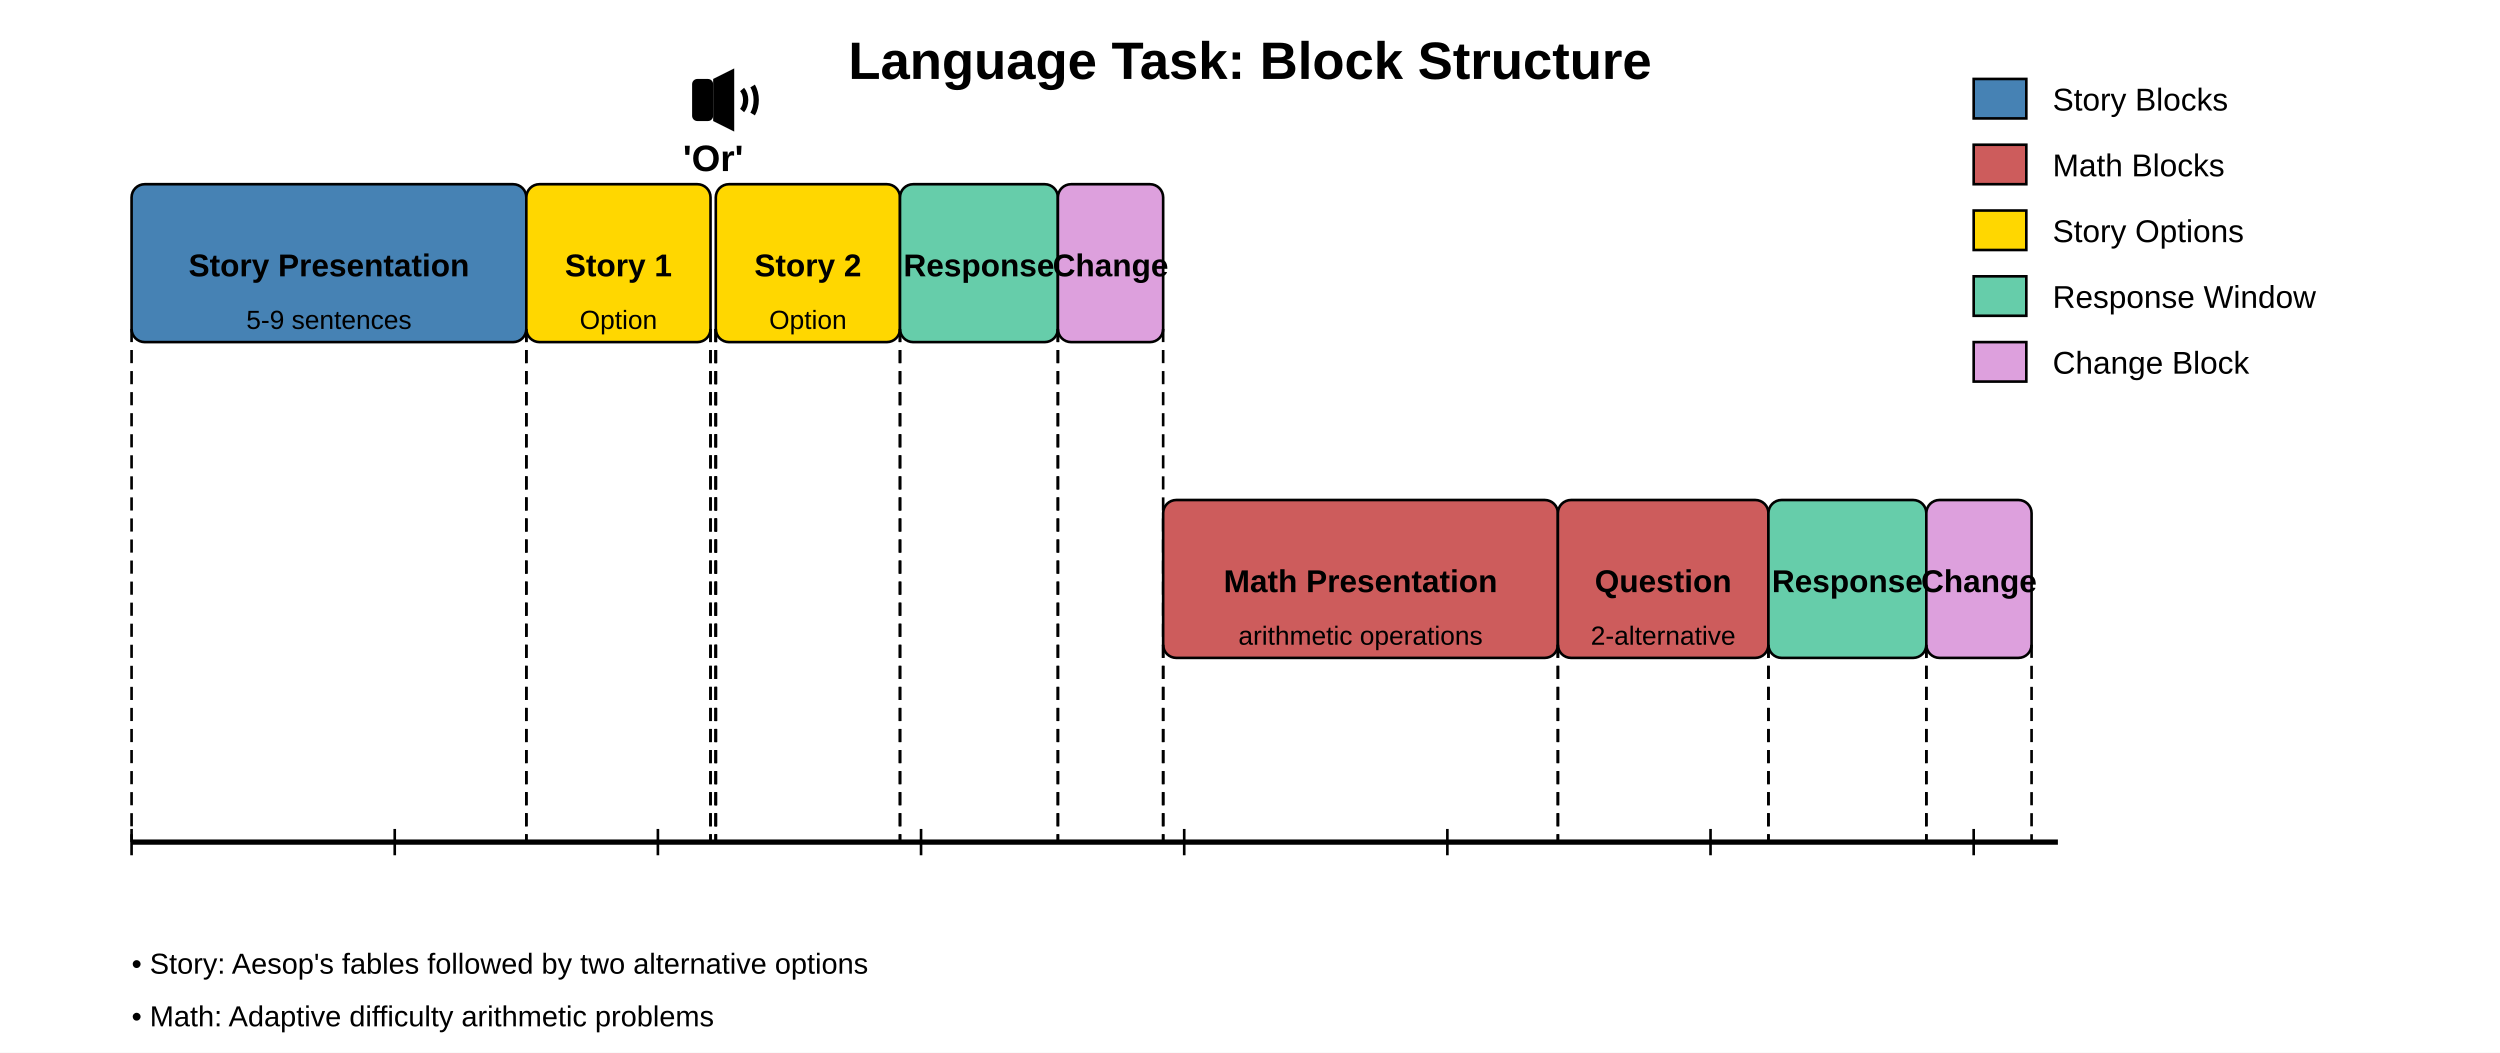
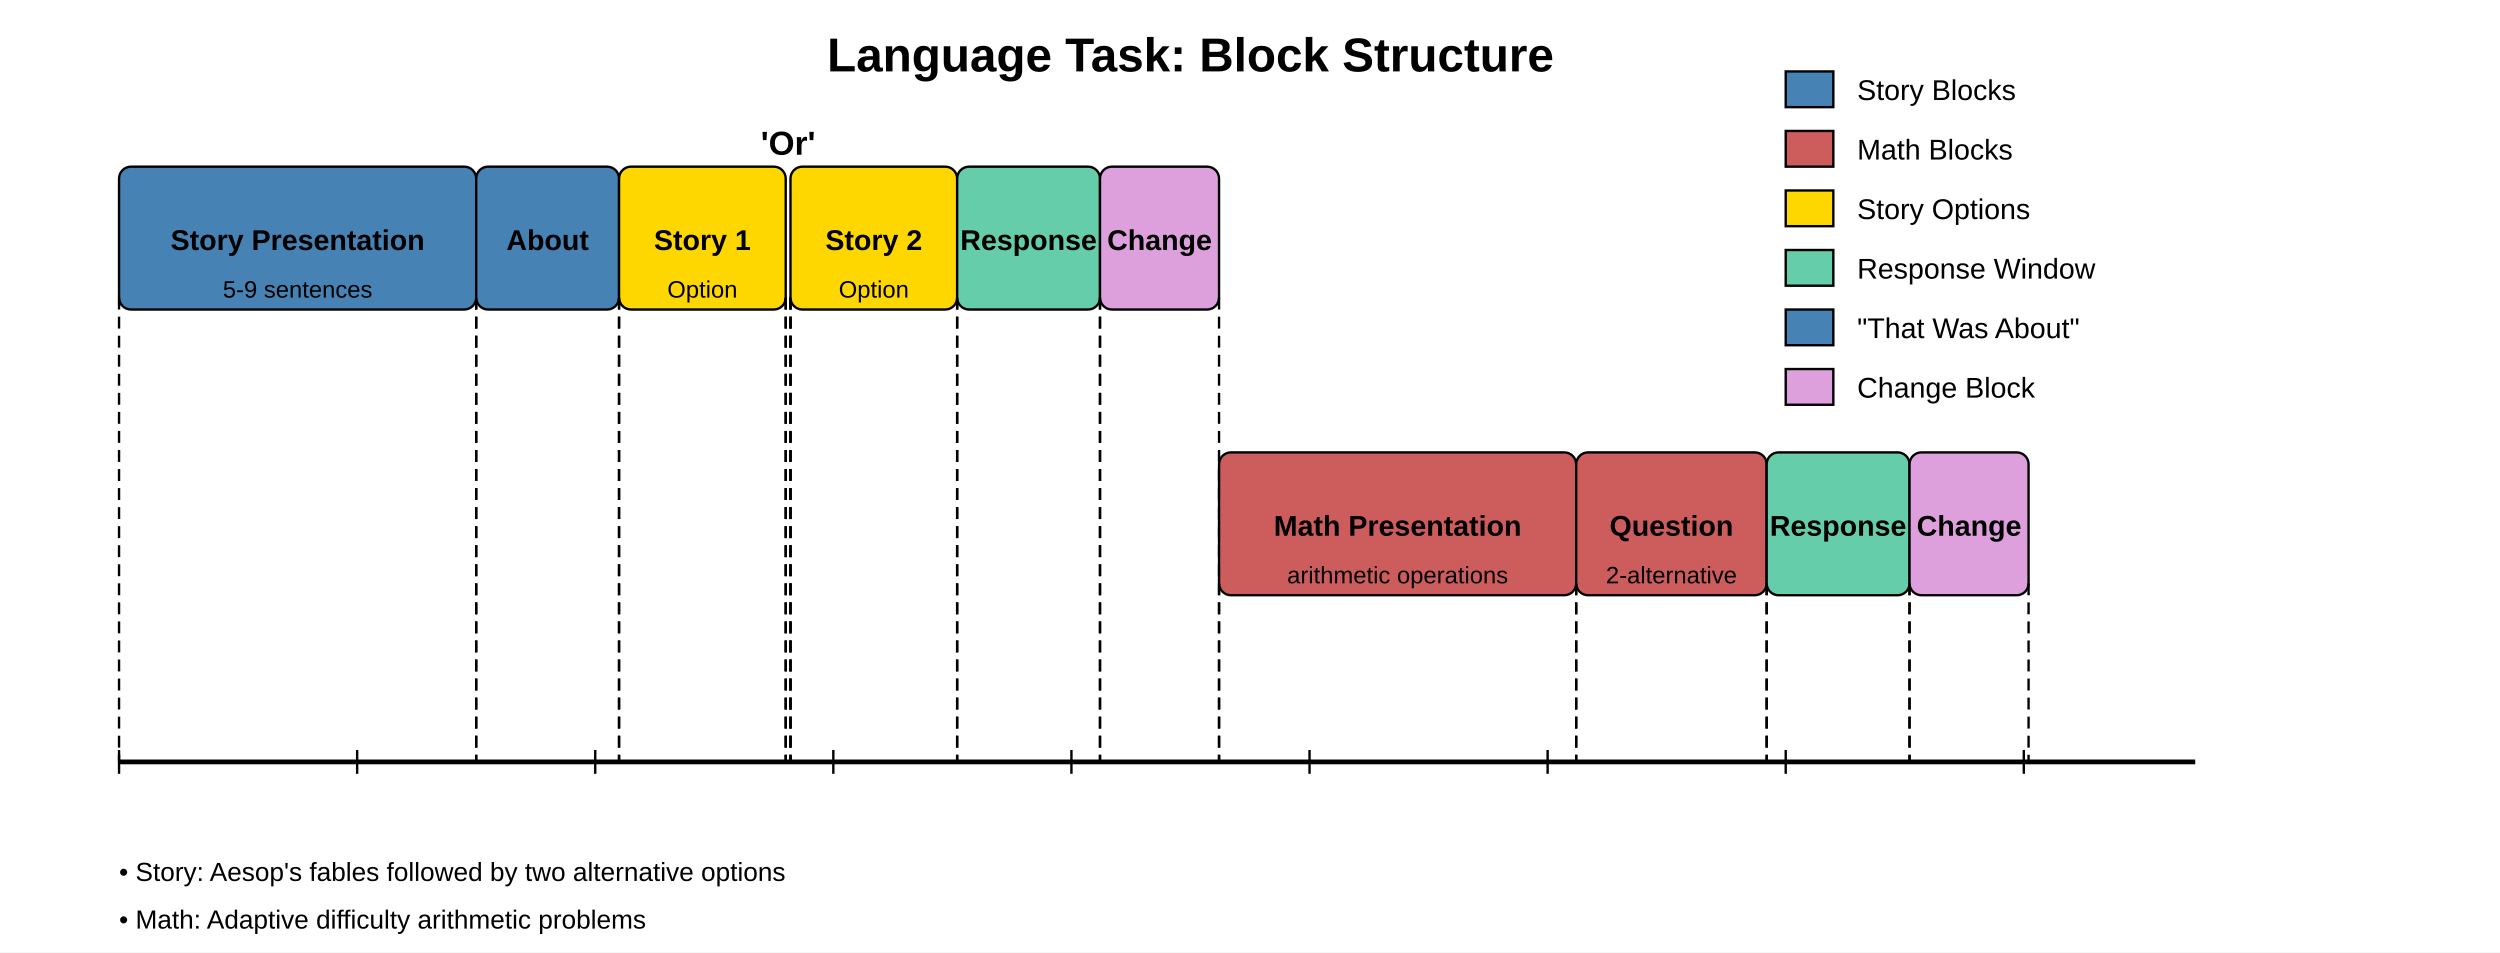
- <svg xmlns="http://www.w3.org/2000/svg" baseProfile="tiny" height="400px" version="1.2" width="950px">
+ <svg xmlns="http://www.w3.org/2000/svg" baseProfile="tiny" height="400px" version="1.2" width="1050px">
  <defs />
  <rect fill="white" height="100%" width="100%" x="0" y="0" />
-   <text font-family="Arial" font-size="20" font-weight="bold" text-anchor="middle" x="475" y="30">Language Task: Block Structure</text>
-   <line stroke="black" stroke-width="2" x1="50" x2="782" y1="320" y2="320" />
+   <text font-family="Arial" font-size="20" font-weight="bold" text-anchor="middle" x="500" y="30">Language Task: Block Structure</text>
+   <line stroke="black" stroke-width="2" x1="50" x2="922" y1="320" y2="320" />
  <line stroke="black" stroke-width="1" x1="50" x2="50" y1="315" y2="325" />
  <line stroke="black" stroke-width="1" x1="150" x2="150" y1="315" y2="325" />
  <line stroke="black" stroke-width="1" x1="250" x2="250" y1="315" y2="325" />
  <line stroke="black" stroke-width="1" x1="350" x2="350" y1="315" y2="325" />
  <line stroke="black" stroke-width="1" x1="450" x2="450" y1="315" y2="325" />
  <line stroke="black" stroke-width="1" x1="550" x2="550" y1="315" y2="325" />
  <line stroke="black" stroke-width="1" x1="650" x2="650" y1="315" y2="325" />
  <line stroke="black" stroke-width="1" x1="750" x2="750" y1="315" y2="325" />
+   <line stroke="black" stroke-width="1" x1="850" x2="850" y1="315" y2="325" />
  <rect fill="#4682B4" height="60" rx="5" ry="5" stroke="black" stroke-width="1" width="150" x="50" y="70.0" />
  <text font-family="Arial" font-size="12" font-weight="bold" text-anchor="middle" x="125.0" y="105">Story Presentation</text>
  <text font-family="Arial" font-size="10" text-anchor="middle" x="125.0" y="125">5-9 sentences</text>
  <line stroke="black" stroke-dasharray="5,3" stroke-width="1" x1="50" x2="50" y1="125" y2="320" />
  <line stroke="black" stroke-dasharray="5,3" stroke-width="1" x1="200" x2="200" y1="125" y2="320" />
-   <rect fill="#FFD700" height="60" rx="5" ry="5" stroke="black" stroke-width="1" width="70" x="200" y="70.0" />
-   <text font-family="Arial" font-size="12" font-weight="bold" text-anchor="middle" x="235.0" y="105">Story 1</text>
-   <text font-family="Arial" font-size="10" text-anchor="middle" x="235.0" y="125">Option</text>
+   <rect fill="#4682B4" height="60" rx="5" ry="5" stroke="black" stroke-width="1" width="60" x="200" y="70.0" />
+   <text font-family="Arial" font-size="12" font-weight="bold" text-anchor="middle" x="230.0" y="105">About</text>
  <line stroke="black" stroke-dasharray="5,3" stroke-width="1" x1="200" x2="200" y1="125" y2="320" />
-   <line stroke="black" stroke-dasharray="5,3" stroke-width="1" x1="270" x2="270" y1="125" y2="320" />
-   <rect fill="black" height="16" rx="2" ry="2" width="8.0" x="263.0" y="30" />
-   <path d="M271.0,30 L279.0,26.0 L279.0,50.0 L271.0,46 Z" fill="black" />
-   <path d="M282.0,34.0 a4.0,5.333 0 0,1 0,8.0" fill="none" stroke="black" stroke-width="2" />
-   <path d="M286.0,32.667 a5.333,8.0 0 0,1 0,10.667" fill="none" stroke="black" stroke-width="2" />
-   <text font-family="Arial" font-size="14" font-weight="bold" text-anchor="middle" x="271.0" y="65">'Or'</text>
-   <line stroke="black" stroke-dasharray="5,3" stroke-width="1" x1="270" x2="270" y1="125" y2="320" />
-   <line stroke="black" stroke-dasharray="5,3" stroke-width="1" x1="272" x2="272" y1="125" y2="320" />
-   <line stroke="black" stroke-dasharray="5,3" stroke-width="1" x1="272" x2="272" y1="125" y2="320" />
-   <rect fill="#FFD700" height="60" rx="5" ry="5" stroke="black" stroke-width="1" width="70" x="272" y="70.0" />
-   <text font-family="Arial" font-size="12" font-weight="bold" text-anchor="middle" x="307.0" y="105">Story 2</text>
-   <text font-family="Arial" font-size="10" text-anchor="middle" x="307.0" y="125">Option</text>
-   <line stroke="black" stroke-dasharray="5,3" stroke-width="1" x1="272" x2="272" y1="125" y2="320" />
-   <line stroke="black" stroke-dasharray="5,3" stroke-width="1" x1="342" x2="342" y1="125" y2="320" />
-   <rect fill="#66CDAA" height="60" rx="5" ry="5" stroke="black" stroke-width="1" width="60" x="342" y="70.0" />
-   <text font-family="Arial" font-size="12" font-weight="bold" text-anchor="middle" x="372.0" y="105">Response</text>
-   <line stroke="black" stroke-dasharray="5,3" stroke-width="1" x1="342" x2="342" y1="125" y2="320" />
+   <line stroke="black" stroke-dasharray="5,3" stroke-width="1" x1="260" x2="260" y1="125" y2="320" />
+   <rect fill="#FFD700" height="60" rx="5" ry="5" stroke="black" stroke-width="1" width="70" x="260" y="70.0" />
+   <text font-family="Arial" font-size="12" font-weight="bold" text-anchor="middle" x="295.0" y="105">Story 1</text>
+   <text font-family="Arial" font-size="10" text-anchor="middle" x="295.0" y="125">Option</text>
+   <line stroke="black" stroke-dasharray="5,3" stroke-width="1" x1="260" x2="260" y1="125" y2="320" />
+   <line stroke="black" stroke-dasharray="5,3" stroke-width="1" x1="330" x2="330" y1="125" y2="320" />
+   <text font-family="Arial" font-size="14" font-weight="bold" text-anchor="middle" x="331.0" y="65">'Or'</text>
+   <line stroke="black" stroke-dasharray="5,3" stroke-width="1" x1="330" x2="330" y1="125" y2="320" />
+   <line stroke="black" stroke-dasharray="5,3" stroke-width="1" x1="332" x2="332" y1="125" y2="320" />
+   <line stroke="black" stroke-dasharray="5,3" stroke-width="1" x1="332" x2="332" y1="125" y2="320" />
+   <rect fill="#FFD700" height="60" rx="5" ry="5" stroke="black" stroke-width="1" width="70" x="332" y="70.0" />
+   <text font-family="Arial" font-size="12" font-weight="bold" text-anchor="middle" x="367.0" y="105">Story 2</text>
+   <text font-family="Arial" font-size="10" text-anchor="middle" x="367.0" y="125">Option</text>
+   <line stroke="black" stroke-dasharray="5,3" stroke-width="1" x1="332" x2="332" y1="125" y2="320" />
  <line stroke="black" stroke-dasharray="5,3" stroke-width="1" x1="402" x2="402" y1="125" y2="320" />
-   <rect fill="#DDA0DD" height="60" rx="5" ry="5" stroke="black" stroke-width="1" width="40" x="402" y="70.0" />
-   <text font-family="Arial" font-size="12" font-weight="bold" text-anchor="middle" x="422.0" y="105">Change</text>
+   <rect fill="#66CDAA" height="60" rx="5" ry="5" stroke="black" stroke-width="1" width="60" x="402" y="70.0" />
+   <text font-family="Arial" font-size="12" font-weight="bold" text-anchor="middle" x="432.0" y="105">Response</text>
  <line stroke="black" stroke-dasharray="5,3" stroke-width="1" x1="402" x2="402" y1="125" y2="320" />
-   <line stroke="black" stroke-dasharray="5,3" stroke-width="1" x1="442" x2="442" y1="125" y2="320" />
-   <rect fill="#CD5C5C" height="60" rx="5" ry="5" stroke="black" stroke-width="1" width="150" x="442" y="190.0" />
-   <text font-family="Arial" font-size="12" font-weight="bold" text-anchor="middle" x="517.0" y="225">Math Presentation</text>
-   <text font-family="Arial" font-size="10" text-anchor="middle" x="517.0" y="245">arithmetic operations</text>
-   <line stroke="black" stroke-dasharray="5,3" stroke-width="1" x1="442" x2="442" y1="245" y2="320" />
-   <line stroke="black" stroke-dasharray="5,3" stroke-width="1" x1="592" x2="592" y1="245" y2="320" />
-   <rect fill="#CD5C5C" height="60" rx="5" ry="5" stroke="black" stroke-width="1" width="80" x="592" y="190.0" />
-   <text font-family="Arial" font-size="12" font-weight="bold" text-anchor="middle" x="632.0" y="225">Question</text>
-   <text font-family="Arial" font-size="10" text-anchor="middle" x="632.0" y="245">2-alternative</text>
-   <line stroke="black" stroke-dasharray="5,3" stroke-width="1" x1="592" x2="592" y1="245" y2="320" />
-   <line stroke="black" stroke-dasharray="5,3" stroke-width="1" x1="672" x2="672" y1="245" y2="320" />
-   <rect fill="#66CDAA" height="60" rx="5" ry="5" stroke="black" stroke-width="1" width="60" x="672" y="190.0" />
-   <text font-family="Arial" font-size="12" font-weight="bold" text-anchor="middle" x="702.0" y="225">Response</text>
-   <line stroke="black" stroke-dasharray="5,3" stroke-width="1" x1="672" x2="672" y1="245" y2="320" />
-   <line stroke="black" stroke-dasharray="5,3" stroke-width="1" x1="732" x2="732" y1="245" y2="320" />
-   <rect fill="#DDA0DD" height="60" rx="5" ry="5" stroke="black" stroke-width="1" width="40" x="732" y="190.0" />
-   <text font-family="Arial" font-size="12" font-weight="bold" text-anchor="middle" x="752.0" y="225">Change</text>
-   <line stroke="black" stroke-dasharray="5,3" stroke-width="1" x1="732" x2="732" y1="245" y2="320" />
-   <line stroke="black" stroke-dasharray="5,3" stroke-width="1" x1="772" x2="772" y1="245" y2="320" />
+   <line stroke="black" stroke-dasharray="5,3" stroke-width="1" x1="462" x2="462" y1="125" y2="320" />
+   <rect fill="#DDA0DD" height="60" rx="5" ry="5" stroke="black" stroke-width="1" width="50" x="462" y="70.0" />
+   <text font-family="Arial" font-size="12" font-weight="bold" text-anchor="middle" x="487.0" y="105">Change</text>
+   <line stroke="black" stroke-dasharray="5,3" stroke-width="1" x1="462" x2="462" y1="125" y2="320" />
+   <line stroke="black" stroke-dasharray="5,3" stroke-width="1" x1="512" x2="512" y1="125" y2="320" />
+   <rect fill="#CD5C5C" height="60" rx="5" ry="5" stroke="black" stroke-width="1" width="150" x="512" y="190.0" />
+   <text font-family="Arial" font-size="12" font-weight="bold" text-anchor="middle" x="587.0" y="225">Math Presentation</text>
+   <text font-family="Arial" font-size="10" text-anchor="middle" x="587.0" y="245">arithmetic operations</text>
+   <line stroke="black" stroke-dasharray="5,3" stroke-width="1" x1="512" x2="512" y1="245" y2="320" />
+   <line stroke="black" stroke-dasharray="5,3" stroke-width="1" x1="662" x2="662" y1="245" y2="320" />
+   <rect fill="#CD5C5C" height="60" rx="5" ry="5" stroke="black" stroke-width="1" width="80" x="662" y="190.0" />
+   <text font-family="Arial" font-size="12" font-weight="bold" text-anchor="middle" x="702.0" y="225">Question</text>
+   <text font-family="Arial" font-size="10" text-anchor="middle" x="702.0" y="245">2-alternative</text>
+   <line stroke="black" stroke-dasharray="5,3" stroke-width="1" x1="662" x2="662" y1="245" y2="320" />
+   <line stroke="black" stroke-dasharray="5,3" stroke-width="1" x1="742" x2="742" y1="245" y2="320" />
+   <rect fill="#66CDAA" height="60" rx="5" ry="5" stroke="black" stroke-width="1" width="60" x="742" y="190.0" />
+   <text font-family="Arial" font-size="12" font-weight="bold" text-anchor="middle" x="772.0" y="225">Response</text>
+   <line stroke="black" stroke-dasharray="5,3" stroke-width="1" x1="742" x2="742" y1="245" y2="320" />
+   <line stroke="black" stroke-dasharray="5,3" stroke-width="1" x1="802" x2="802" y1="245" y2="320" />
+   <rect fill="#DDA0DD" height="60" rx="5" ry="5" stroke="black" stroke-width="1" width="50" x="802" y="190.0" />
+   <text font-family="Arial" font-size="12" font-weight="bold" text-anchor="middle" x="827.0" y="225">Change</text>
+   <line stroke="black" stroke-dasharray="5,3" stroke-width="1" x1="802" x2="802" y1="245" y2="320" />
+   <line stroke="black" stroke-dasharray="5,3" stroke-width="1" x1="852" x2="852" y1="245" y2="320" />
  <rect fill="#4682B4" height="15" stroke="black" stroke-width="1" width="20" x="750" y="30" />
  <text font-family="Arial" font-size="12" x="780" y="42">Story Blocks</text>
  <rect fill="#CD5C5C" height="15" stroke="black" stroke-width="1" width="20" x="750" y="55" />
  <text font-family="Arial" font-size="12" x="780" y="67">Math Blocks</text>
  <rect fill="#FFD700" height="15" stroke="black" stroke-width="1" width="20" x="750" y="80" />
  <text font-family="Arial" font-size="12" x="780" y="92">Story Options</text>
  <rect fill="#66CDAA" height="15" stroke="black" stroke-width="1" width="20" x="750" y="105" />
  <text font-family="Arial" font-size="12" x="780" y="117">Response Window</text>
-   <rect fill="#DDA0DD" height="15" stroke="black" stroke-width="1" width="20" x="750" y="130" />
-   <text font-family="Arial" font-size="12" x="780" y="142">Change Block</text>
+   <rect fill="#4682B4" height="15" stroke="black" stroke-width="1" width="20" x="750" y="130" />
+   <text font-family="Arial" font-size="12" x="780" y="142">"That Was About"</text>
+   <rect fill="#DDA0DD" height="15" stroke="black" stroke-width="1" width="20" x="750" y="155" />
+   <text font-family="Arial" font-size="12" x="780" y="167">Change Block</text>
  <text font-family="Arial" font-size="11" x="50" y="370">• Story: Aesop's fables followed by two alternative options</text>
  <text font-family="Arial" font-size="11" x="50" y="390">• Math: Adaptive difficulty arithmetic problems</text>
+   <text font-family="Arial" font-size="11" x="50" y="410">• Added 'That Was About' block for ~1 second reflection</text>
</svg>
